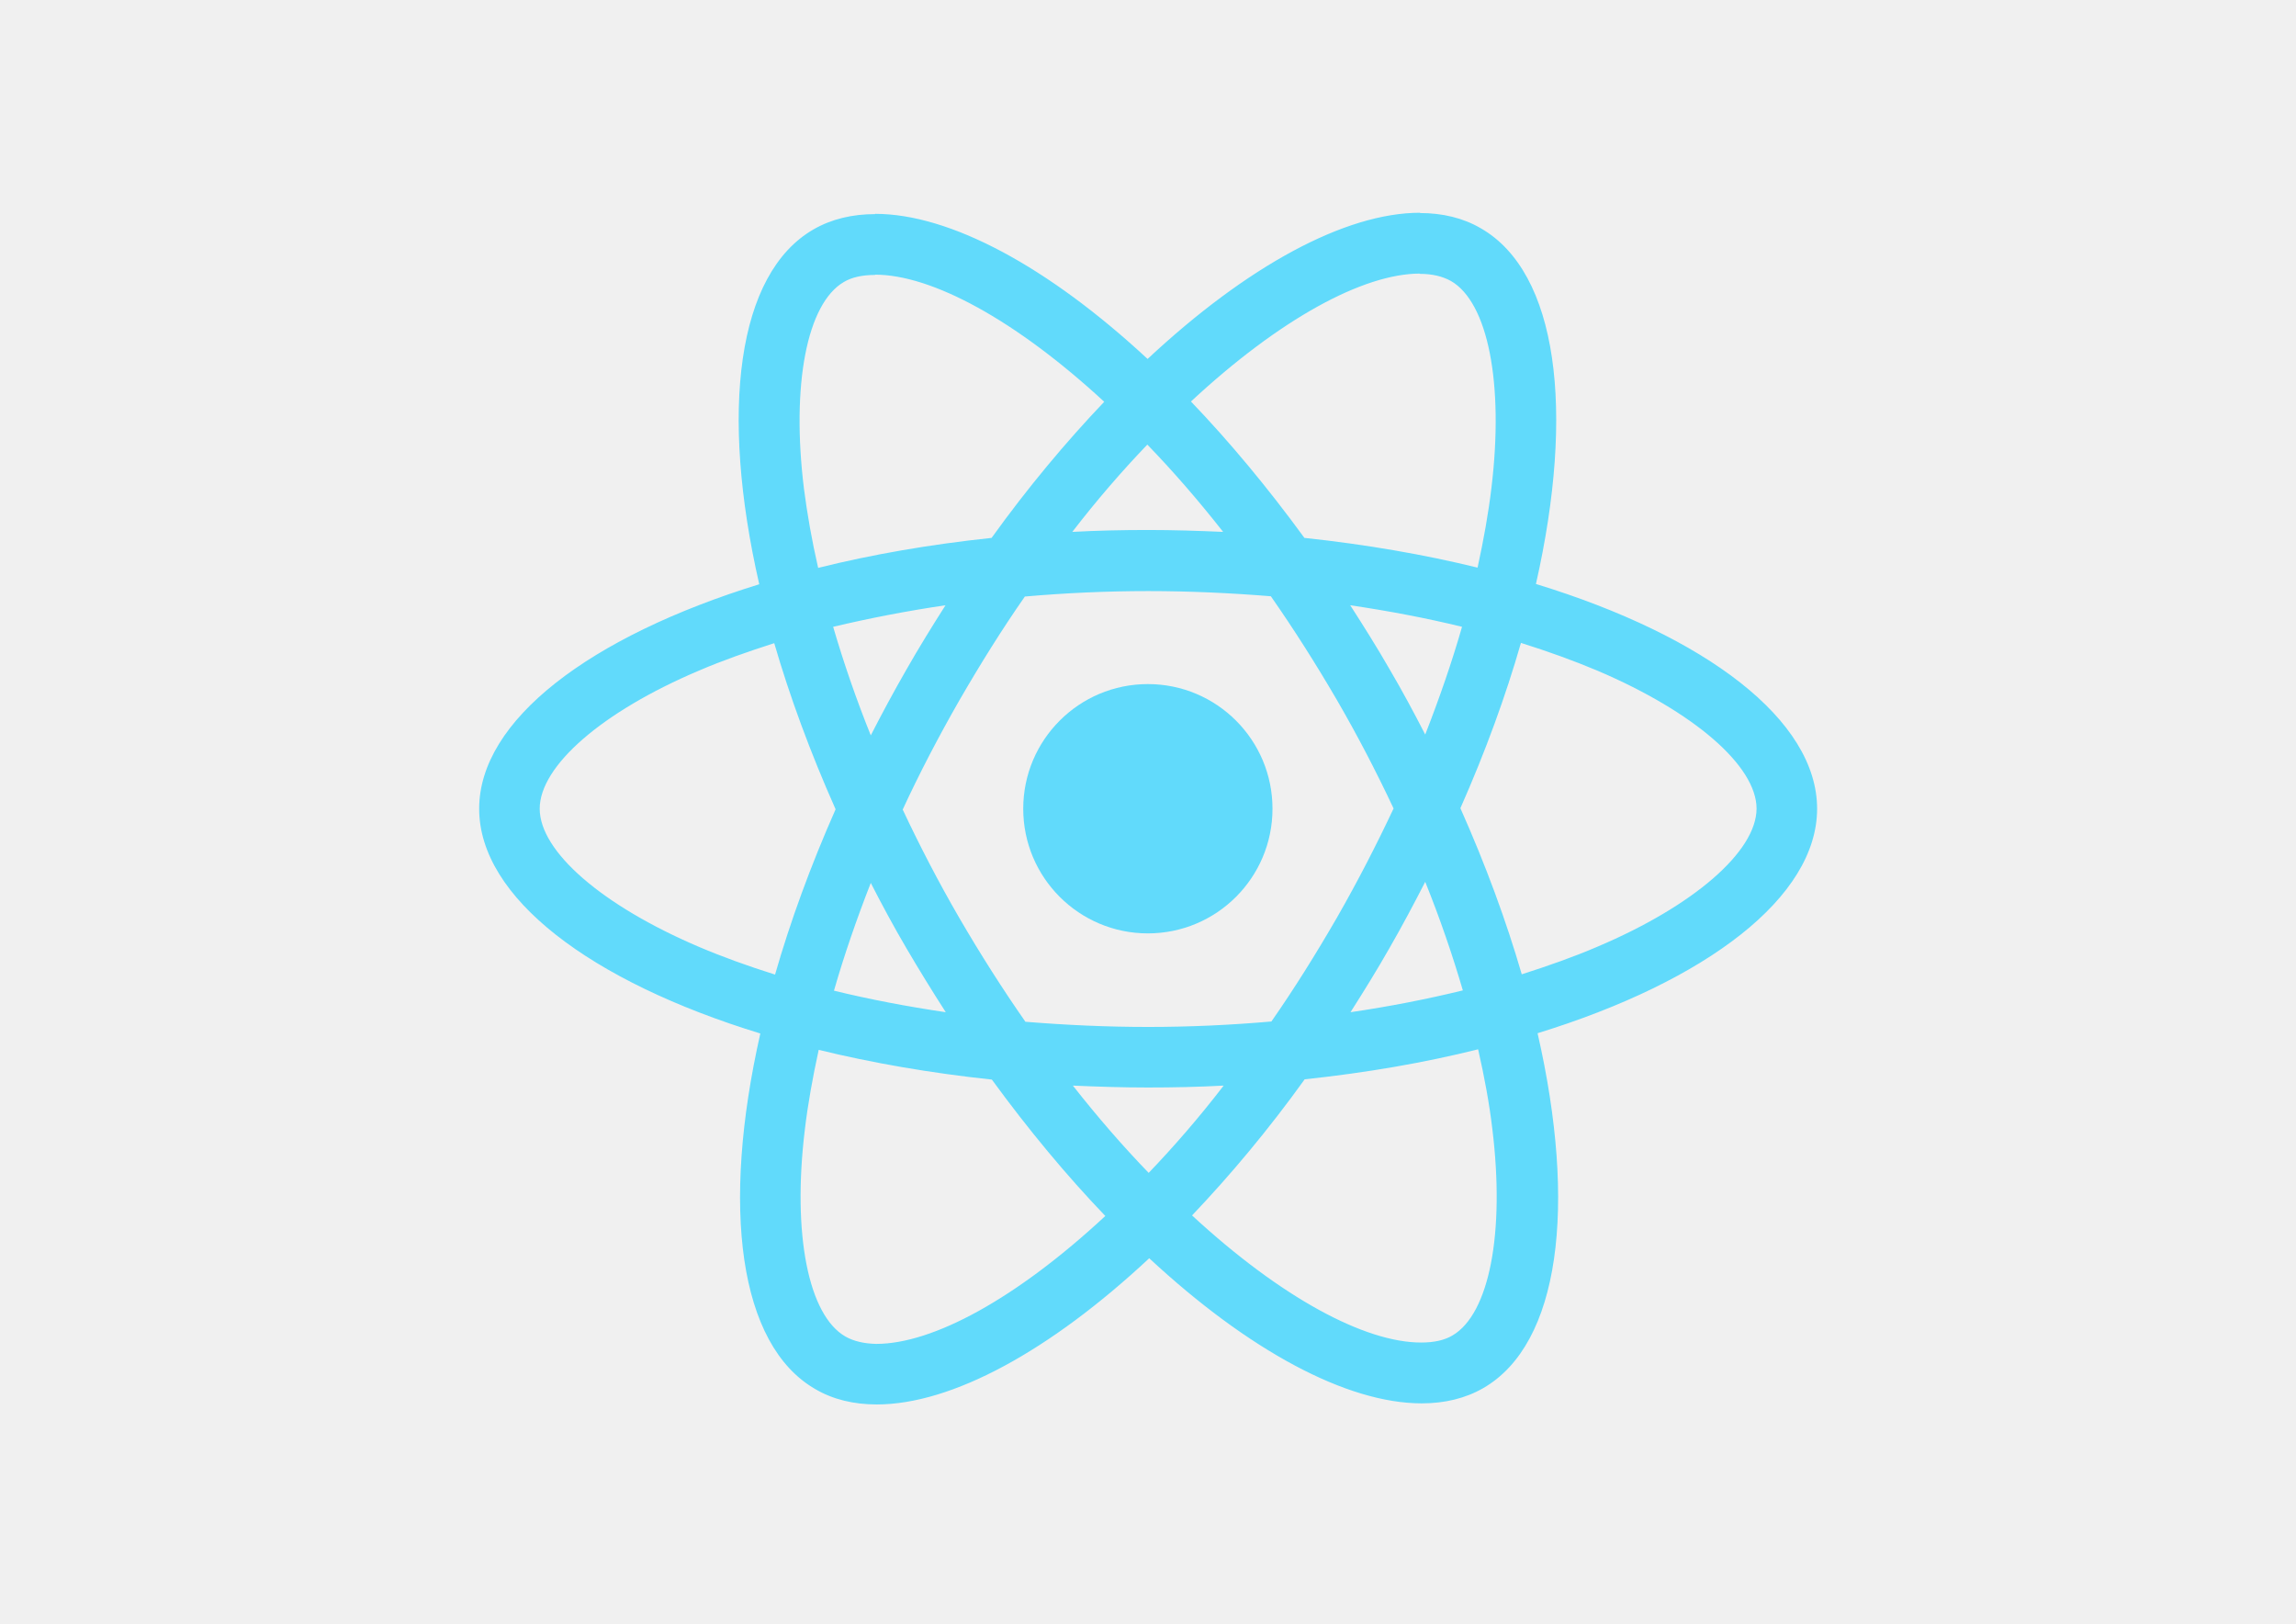
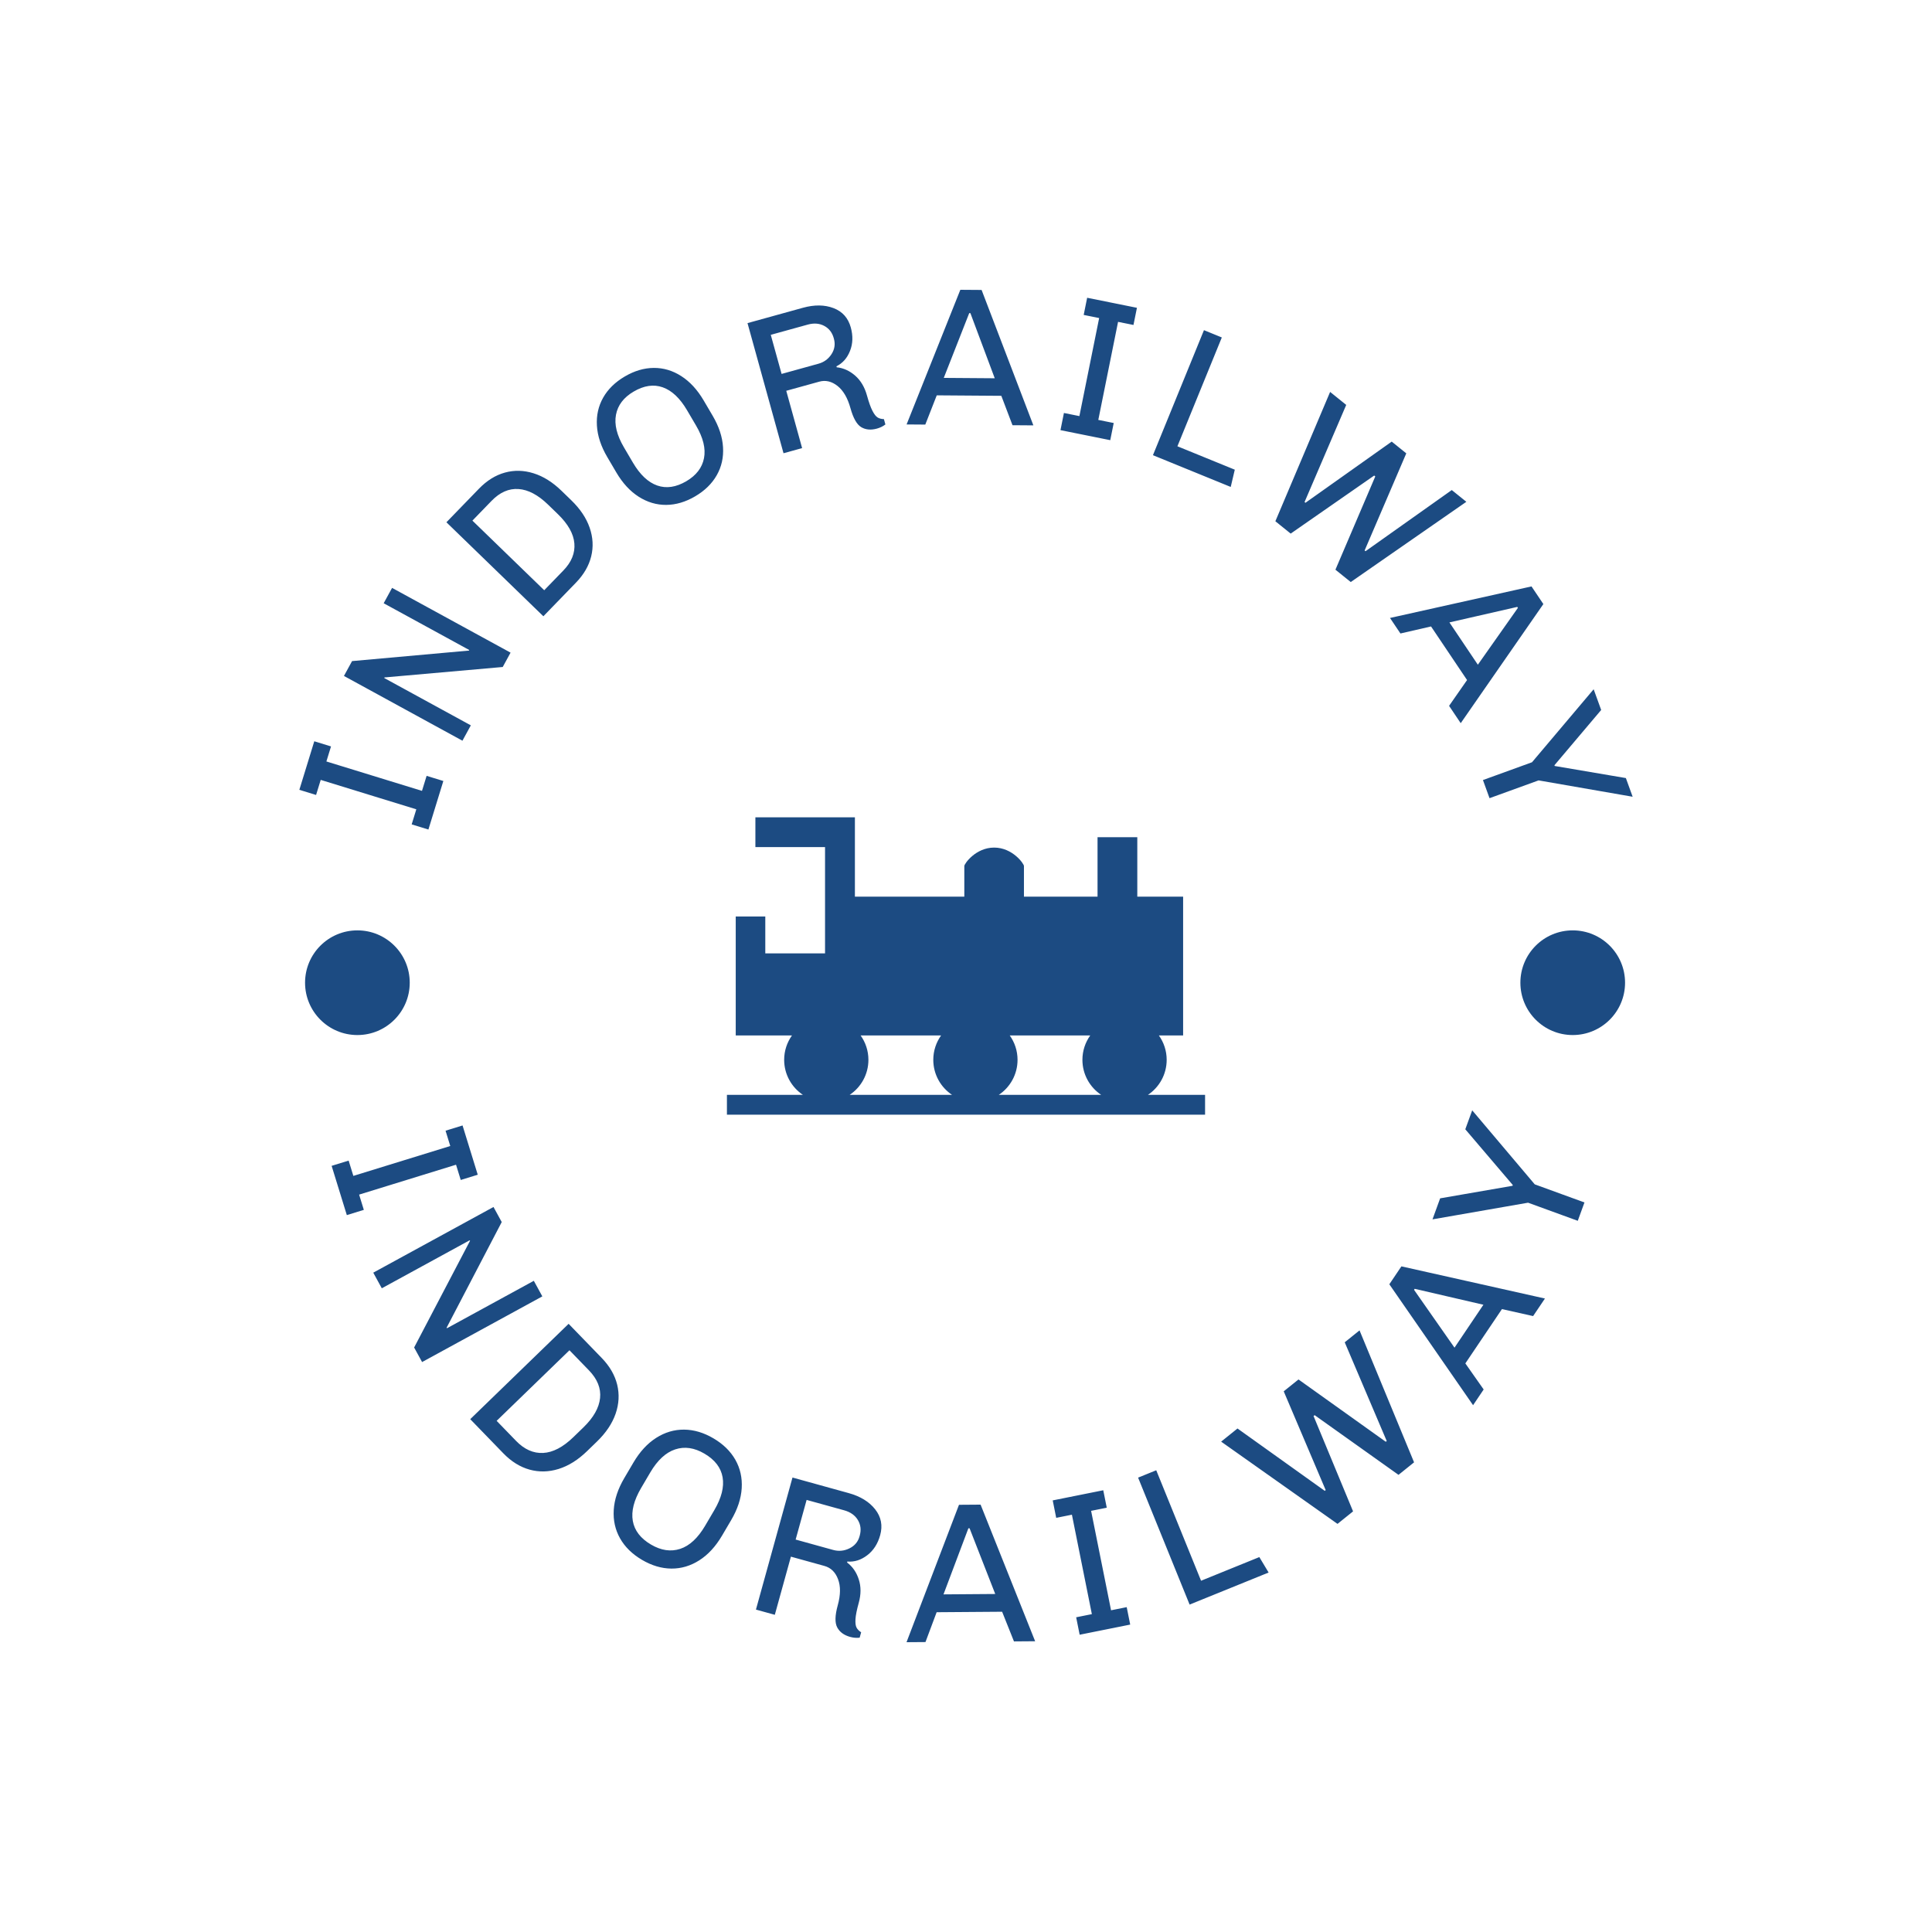
- <svg xmlns="http://www.w3.org/2000/svg" viewBox="0 0 841.9 595.3">
-   <g fill="#61DAFB">
-     <path d="M666.3 296.5c0-32.5-40.7-63.3-103.1-82.4 14.4-63.6 8-114.2-20.2-130.4-6.5-3.8-14.1-5.6-22.4-5.6v22.3c4.6 0 8.3.9 11.4 2.6 13.6 7.8 19.5 37.5 14.9 75.7-1.1 9.4-2.9 19.3-5.1 29.4-19.6-4.8-41-8.5-63.5-10.9-13.5-18.5-27.5-35.3-41.6-50 32.6-30.3 63.2-46.9 84-46.9V78c-27.5 0-63.5 19.6-99.9 53.6-36.4-33.8-72.4-53.2-99.9-53.2v22.3c20.7 0 51.4 16.5 84 46.6-14 14.7-28 31.4-41.3 49.9-22.6 2.4-44 6.1-63.6 11-2.3-10-4-19.7-5.2-29-4.7-38.2 1.1-67.9 14.6-75.8 3-1.8 6.9-2.6 11.5-2.6V78.5c-8.4 0-16 1.8-22.6 5.6-28.1 16.2-34.4 66.7-19.9 130.1-62.2 19.2-102.7 49.9-102.7 82.3 0 32.5 40.7 63.3 103.1 82.4-14.4 63.6-8 114.2 20.2 130.4 6.5 3.8 14.1 5.6 22.5 5.6 27.5 0 63.5-19.6 99.9-53.6 36.4 33.8 72.4 53.2 99.9 53.2 8.4 0 16-1.8 22.6-5.6 28.1-16.2 34.4-66.7 19.9-130.1 62-19.1 102.5-49.9 102.5-82.3zm-130.2-66.7c-3.7 12.9-8.3 26.2-13.5 39.5-4.1-8-8.4-16-13.1-24-4.6-8-9.5-15.8-14.4-23.4 14.2 2.1 27.9 4.7 41 7.9zm-45.8 106.5c-7.8 13.5-15.8 26.3-24.1 38.2-14.9 1.3-30 2-45.2 2-15.1 0-30.2-.7-45-1.9-8.3-11.9-16.4-24.6-24.2-38-7.6-13.1-14.5-26.4-20.8-39.8 6.2-13.4 13.2-26.8 20.7-39.9 7.8-13.5 15.8-26.3 24.1-38.2 14.9-1.3 30-2 45.2-2 15.1 0 30.2.7 45 1.9 8.3 11.9 16.4 24.6 24.2 38 7.6 13.1 14.5 26.4 20.8 39.8-6.3 13.4-13.2 26.8-20.7 39.9zm32.3-13c5.4 13.4 10 26.8 13.8 39.8-13.1 3.2-26.9 5.9-41.2 8 4.9-7.7 9.8-15.6 14.4-23.7 4.6-8 8.9-16.1 13-24.1zM421.2 430c-9.3-9.6-18.6-20.3-27.8-32 9 .4 18.2.7 27.5.7 9.4 0 18.7-.2 27.8-.7-9 11.7-18.3 22.4-27.5 32zm-74.4-58.9c-14.2-2.1-27.9-4.7-41-7.9 3.7-12.9 8.3-26.2 13.5-39.5 4.1 8 8.4 16 13.1 24 4.7 8 9.5 15.8 14.4 23.4zM420.7 163c9.3 9.6 18.6 20.3 27.8 32-9-.4-18.2-.7-27.5-.7-9.4 0-18.7.2-27.8.7 9-11.7 18.3-22.4 27.5-32zm-74 58.9c-4.9 7.7-9.8 15.6-14.4 23.7-4.6 8-8.9 16-13 24-5.4-13.4-10-26.8-13.8-39.8 13.1-3.1 26.9-5.8 41.2-7.9zm-90.5 125.2c-35.4-15.1-58.3-34.9-58.3-50.6 0-15.7 22.9-35.6 58.3-50.6 8.6-3.7 18-7 27.7-10.1 5.7 19.6 13.2 40 22.5 60.9-9.2 20.8-16.6 41.1-22.2 60.6-9.9-3.1-19.3-6.5-28-10.2zM310 490c-13.6-7.8-19.5-37.5-14.9-75.7 1.1-9.4 2.9-19.3 5.1-29.4 19.6 4.8 41 8.5 63.5 10.9 13.5 18.5 27.5 35.3 41.6 50-32.6 30.3-63.2 46.9-84 46.9-4.5-.1-8.3-1-11.3-2.7zm237.2-76.2c4.7 38.2-1.1 67.9-14.6 75.8-3 1.8-6.9 2.6-11.5 2.6-20.7 0-51.4-16.5-84-46.6 14-14.7 28-31.4 41.3-49.9 22.6-2.4 44-6.1 63.6-11 2.3 10.1 4.1 19.8 5.2 29.1zm38.5-66.7c-8.6 3.7-18 7-27.7 10.1-5.7-19.6-13.2-40-22.5-60.9 9.2-20.8 16.6-41.1 22.2-60.6 9.9 3.1 19.3 6.5 28.1 10.2 35.4 15.1 58.3 34.9 58.3 50.6-.1 15.7-23 35.6-58.4 50.6zM320.8 78.4z" />
-     <circle cx="420.9" cy="296.5" r="45.7" />
-     <path d="M520.5 78.1z" />
+ <svg xmlns="http://www.w3.org/2000/svg" version="1.1" width="1000" height="1000" viewBox="0 0 1000 1000">
+   <rect width="1000" height="1000" fill="#ffffff" />
+   <g transform="matrix(0.7,0,0,0.7,150,150)">
+     <svg viewBox="0 0 280 280" data-background-color="#ffffff" preserveAspectRatio="xMidYMid meet" height="1000" width="1000">
+       <g id="tight-bounds" transform="matrix(1,0,0,1,0,-5.684341886080802e-14)">
+         <svg viewBox="0 0 280 280" height="280" width="280">
+           <g>
+             <svg viewBox="0 0 280 280" height="280" width="280">
+               <g>
+                 <svg viewBox="0 0 280 280" height="280" width="280">
+                   <g id="textblocktransform">
+                     <svg viewBox="0 0 280 280" height="280" width="280" id="textblock">
+                       <g>
+                         <svg viewBox="0 0 280 280" height="280" width="280">
+                           <g transform="matrix(1,0,0,1,90.50253,109.218)">
+                             <svg viewBox="0 0 98.995 61.564" height="61.564" width="98.995">
+                               <g>
+                                 <svg version="1.0" x="0" y="0" viewBox="0 0 100 62.189" enable-background="new 0 0 100 62.188" xml:space="preserve" width="98.995" height="61.564" class="icon-o-0" data-fill-palette-color="accent" id="o-0">
+                                   <path d="M88.051 58.042c2.362-1.581 3.919-4.271 3.919-7.327 0-1.903-0.609-3.659-1.635-5.1h5.074V16.59h-9.584V4.154H77.51V16.59H62.118v-6.415c0-0.449-2.368-3.845-6.235-3.846-3.866 0.001-6.235 3.396-6.235 3.846v6.415H26.765V6.227 0H5.952v6.227H20.52v22.225H8.024v-7.717H1.841v7.717 17.164h11.764c-1.025 1.44-1.635 3.196-1.635 5.1 0 3.056 1.557 5.746 3.919 7.327H0v4.146h100v-4.146H88.051zM59.146 45.616h16.838c-1.025 1.44-1.636 3.196-1.636 5.1 0 3.056 1.557 5.746 3.92 7.327H56.86c2.363-1.581 3.92-4.271 3.92-7.327C60.78 48.812 60.171 47.056 59.146 45.616zM29.591 50.715c0-1.903-0.609-3.659-1.634-5.1h16.836c-1.025 1.44-1.634 3.196-1.634 5.1 0 3.056 1.557 5.746 3.919 7.327H25.672C28.035 56.461 29.591 53.771 29.591 50.715z" fill="#1c4b82" data-fill-palette-color="accent" />
+                                 </svg>
+                               </g>
+                             </svg>
+                           </g>
+                           <path d="M35.766 173.015l3.146 10.2-3.521 1.085-0.974-3.158-20.065 6.189 0.974 3.158-3.52 1.086-3.146-10.199 3.521-1.086 0.977 3.167 20.065-6.188-0.977-3.168zM50.522 205.176l1.761 3.225-24.894 13.598-1.647-3.014 11.579-22.105-0.093-0.086-18.182 9.932-1.766-3.234 24.894-13.598 1.704 3.119-11.417 21.88 0.098 0.095zM64.578 221.151c1.649 1.702 2.717 3.545 3.204 5.53 0.482 1.989 0.373 3.995-0.327 6.018-0.705 2.027-1.989 3.944-3.854 5.751v0l-2.072 2.008c-1.864 1.807-3.82 3.031-5.869 3.672-2.044 0.636-4.052 0.683-6.025 0.138-1.969-0.549-3.777-1.674-5.427-3.375v0l-6.851-7.069 20.369-19.742zM61.932 223.715l-4.03-4.158-15.078 14.613 4.03 4.159c1.705 1.759 3.57 2.588 5.596 2.488 2.031-0.105 4.116-1.195 6.258-3.27v0l2.072-2.008c2.098-2.034 3.25-4.063 3.456-6.089 0.21-2.021-0.558-3.932-2.304-5.735zM87.714 237.795c2.02 1.188 3.531 2.668 4.536 4.44 1.004 1.772 1.442 3.733 1.313 5.881-0.129 2.148-0.856 4.35-2.183 6.605v0l-1.888 3.211c-1.326 2.255-2.897 3.96-4.713 5.116-1.815 1.156-3.741 1.726-5.778 1.71-2.037-0.017-4.065-0.619-6.084-1.807v0c-2.02-1.188-3.531-2.668-4.536-4.44-1.004-1.772-1.442-3.733-1.313-5.881 0.129-2.148 0.856-4.35 2.182-6.605v0l1.889-3.21c1.326-2.255 2.897-3.96 4.712-5.117 1.815-1.156 3.741-1.726 5.779-1.71 2.037 0.017 4.065 0.619 6.084 1.807zM85.851 240.962c-2.094-1.232-4.115-1.525-6.063-0.879-1.948 0.646-3.669 2.24-5.164 4.782v0l-1.888 3.21c-1.495 2.542-2.069 4.811-1.722 6.806 0.347 1.996 1.602 3.63 3.766 4.903v0c2.088 1.228 4.103 1.525 6.044 0.891 1.941-0.634 3.666-2.234 5.174-4.799v0l1.888-3.21c1.495-2.542 2.069-4.811 1.722-6.806-0.342-1.993-1.594-3.625-3.757-4.898zM115.711 249.129c2.419 0.669 4.246 1.79 5.483 3.361 1.243 1.573 1.588 3.358 1.036 5.353v0c-0.492 1.777-1.382 3.161-2.672 4.15-1.289 0.99-2.663 1.425-4.122 1.305v0l-0.056 0.202c1.138 0.854 1.945 2.02 2.42 3.498 0.481 1.48 0.48 3.096-0.005 4.847v0c-0.405 1.463-0.63 2.588-0.676 3.377-0.046 0.789 0.023 1.364 0.207 1.725 0.181 0.368 0.503 0.702 0.965 1.003v0l-0.309 1.116c-0.649 0.076-1.308 0.021-1.975-0.164v0c-1.27-0.352-2.16-1.005-2.669-1.961-0.509-0.956-0.473-2.483 0.108-4.58v0c0.597-2.156 0.616-3.96 0.058-5.413-0.55-1.458-1.492-2.371-2.826-2.74v0l-6.929-1.918-3.332 12.039-3.907-1.082 7.567-27.339zM114.767 252.69l-7.766-2.149-2.272 8.208 7.766 2.149c1.148 0.318 2.265 0.213 3.351-0.315 1.092-0.527 1.797-1.364 2.115-2.513v0l0.042-0.154c0.323-1.168 0.192-2.24-0.394-3.217-0.592-0.979-1.54-1.649-2.842-2.009zM138.549 251.552l4.473-0.033 11.292 28.284-4.383 0.033-2.452-6.143-13.558 0.1-2.311 6.178-3.924 0.029zM146.054 270.019l-5.312-13.6-0.25 0.002-5.151 13.677zM157.953 250.641l10.465-2.099 0.725 3.612-3.241 0.65 4.13 20.588 3.241-0.65 0.724 3.612-10.465 2.099-0.724-3.612 3.25-0.652-4.13-20.588-3.251 0.652zM175.631 245.926l3.756-1.524 9.28 22.872 12.065-4.895 1.922 3.196-16.358 6.637zM218.411 217.906l3.066-2.465 11.291 27.32-3.221 2.59-17.364-12.356-0.225 0.181 8.18 19.738-3.221 2.59-24.092-17.028 3.385-2.722 18.063 12.908 0.194-0.157-8.686-20.446 3.059-2.458 18.071 12.901 0.194-0.157zM227.646 205.897l2.499-3.71 29.719 6.658-2.45 3.635-6.453-1.446-7.576 11.245 3.792 5.396-2.192 3.255zM247.124 210.134l-14.224-3.298-0.139 0.207 8.377 11.977zM243.374 173.806l1.429-3.922 12.951 15.323 10.292 3.748-1.384 3.8-10.292-3.749-19.789 3.45 1.585-4.353 14.984-2.597 0.058-0.159z" fill="#1c4b82" data-fill-palette-color="primary" />
+                           <path d="M1.977 103.523L5.069 93.474 8.533 94.541 7.576 97.652 27.368 103.742 28.326 100.631 31.79 101.697 28.697 111.746 25.233 110.68 26.194 107.56 6.401 101.469 5.441 104.589ZM19.437 64.896L21.175 61.715 45.707 75.124 44.084 78.094 19.585 80.259 19.563 80.383 37.48 90.176 35.742 93.356 11.21 79.948 12.891 76.872 37.112 74.693 37.135 74.569ZM39.174 41.171C40.8 39.494 42.583 38.386 44.524 37.847 46.464 37.309 48.445 37.356 50.464 37.988 52.48 38.616 54.405 39.82 56.24 41.599V41.599L58.29 43.587C60.125 45.366 61.388 47.253 62.078 49.247 62.773 51.247 62.881 53.224 62.403 55.181 61.925 57.137 60.872 58.954 59.246 60.631V60.631L52.498 67.592 32.425 48.132ZM41.776 43.694L37.807 47.788 52.675 62.202 56.644 58.109C58.326 56.374 59.083 54.507 58.916 52.509 58.753 50.516 57.618 48.497 55.51 46.454V46.454L53.46 44.466C51.39 42.46 49.357 41.388 47.359 41.249 45.356 41.106 43.495 41.921 41.776 43.694ZM69.346 17.951C71.337 16.78 73.336 16.188 75.343 16.173 77.356 16.156 79.254 16.719 81.039 17.862 82.829 19.002 84.377 20.683 85.683 22.903V22.903L87.546 26.071C88.852 28.291 89.568 30.461 89.694 32.58 89.826 34.695 89.396 36.628 88.402 38.378 87.414 40.126 85.924 41.585 83.933 42.756V42.756C81.942 43.926 79.943 44.519 77.936 44.533 75.929 44.548 74.03 43.985 72.24 42.845 70.45 41.704 68.902 40.024 67.596 37.804V37.804L65.733 34.636C64.427 32.416 63.711 30.246 63.585 28.127 63.458 26.009 63.889 24.076 64.877 22.328 65.865 20.581 67.355 19.122 69.346 17.951ZM71.183 21.076C69.123 22.287 67.906 23.887 67.531 25.876 67.156 27.865 67.704 30.11 69.176 32.612V32.612L71.038 35.779C72.51 38.281 74.188 39.861 76.074 40.52 77.96 41.18 79.967 40.883 82.096 39.631V39.631C84.156 38.42 85.377 36.826 85.758 34.848 86.14 32.871 85.588 30.62 84.103 28.095V28.095L82.241 24.928C80.769 22.426 79.091 20.846 77.205 20.187 75.325 19.524 73.317 19.82 71.183 21.076ZM106.226 3.724C108.612 3.064 110.728 3.086 112.574 3.791 114.411 4.491 115.602 5.823 116.145 7.786V7.786C116.631 9.544 116.579 11.164 115.988 12.647 115.405 14.134 114.466 15.199 113.173 15.84V15.84L113.229 16.042C114.623 16.188 115.898 16.764 117.053 17.77 118.202 18.779 119.016 20.145 119.493 21.871V21.871C119.893 23.315 120.274 24.38 120.636 25.067 120.993 25.756 121.342 26.208 121.685 26.424 122.028 26.64 122.468 26.756 123.005 26.774V26.774L123.311 27.88C122.804 28.269 122.223 28.554 121.569 28.735V28.735C120.311 29.083 119.224 28.984 118.305 28.436 117.394 27.888 116.651 26.577 116.078 24.505V24.505C115.492 22.388 114.598 20.853 113.395 19.901 112.186 18.951 110.927 18.657 109.619 19.019V19.019L102.786 20.91 106.069 32.775 102.22 33.84 94.764 6.896ZM107.231 7.207L99.58 9.324 101.82 17.417 109.47 15.3C110.599 14.988 111.492 14.333 112.149 13.336 112.797 12.335 112.966 11.273 112.655 10.15V10.15L112.613 9.996C112.293 8.842 111.639 8 110.65 7.473 109.654 6.941 108.514 6.852 107.231 7.207ZM138.827 0L143.23 0.032 153.949 28.068 149.626 28.037 147.314 21.949 133.944 21.851 131.574 27.905 127.7 27.877ZM145.952 18.315L140.908 4.828 140.669 4.826 135.399 18.238ZM165.083 1.65L175.39 3.727 174.674 7.28 171.483 6.637 167.391 26.937 170.582 27.58 169.866 31.133 159.559 29.056 160.275 25.503 163.476 26.148 167.568 5.848 164.367 5.203ZM189.266 8.358L192.964 9.867 183.771 32.397 195.65 37.244 194.808 40.815 178.704 34.243ZM240.575 41.46L243.591 43.892 219.658 60.506 216.487 57.949 224.737 38.639 224.512 38.458 207.223 50.477 204.052 47.919 215.387 21.143 218.721 23.832 210.095 43.942 210.282 44.092 228.14 31.43 231.156 33.862 222.53 53.971 222.717 54.122ZM257.081 61.411L259.537 65.065 242.427 89.726 240.016 86.138 243.74 80.796 236.281 69.7 229.945 71.156 227.784 67.941ZM245.973 77.622L254.267 65.852 254.133 65.653 240.086 68.863ZM276.62 101.091L278.023 104.958 258.547 101.571 248.391 105.255 247.029 101.501 257.185 97.817 269.95 82.703 271.506 86.993 261.829 98.437 261.883 98.587Z" fill="#1c4b82" data-fill-palette-color="primary" />
+                           <path d="M3.159 143.459c0-5.985 4.851-10.836 10.836-10.836 5.985 0 10.836 4.851 10.836 10.836 0 5.985-4.851 10.836-10.836 10.836-5.985 0-10.836-4.851-10.836-10.836zM254.779 143.459c0-5.985 4.851-10.836 10.836-10.836 5.985 0 10.836 4.851 10.836 10.836 0 5.985-4.851 10.836-10.836 10.836-5.985 0-10.836-4.851-10.836-10.836z" fill="#1c4b82" data-fill-palette-color="primary" />
+                         </svg>
+                       </g>
+                     </svg>
+                   </g>
+                 </svg>
+               </g>
+             </svg>
+           </g>
+           <defs />
+         </svg>
+         <rect width="280" height="280" fill="none" stroke="none" visibility="hidden" />
+       </g>
+     </svg>
  </g>
</svg>
